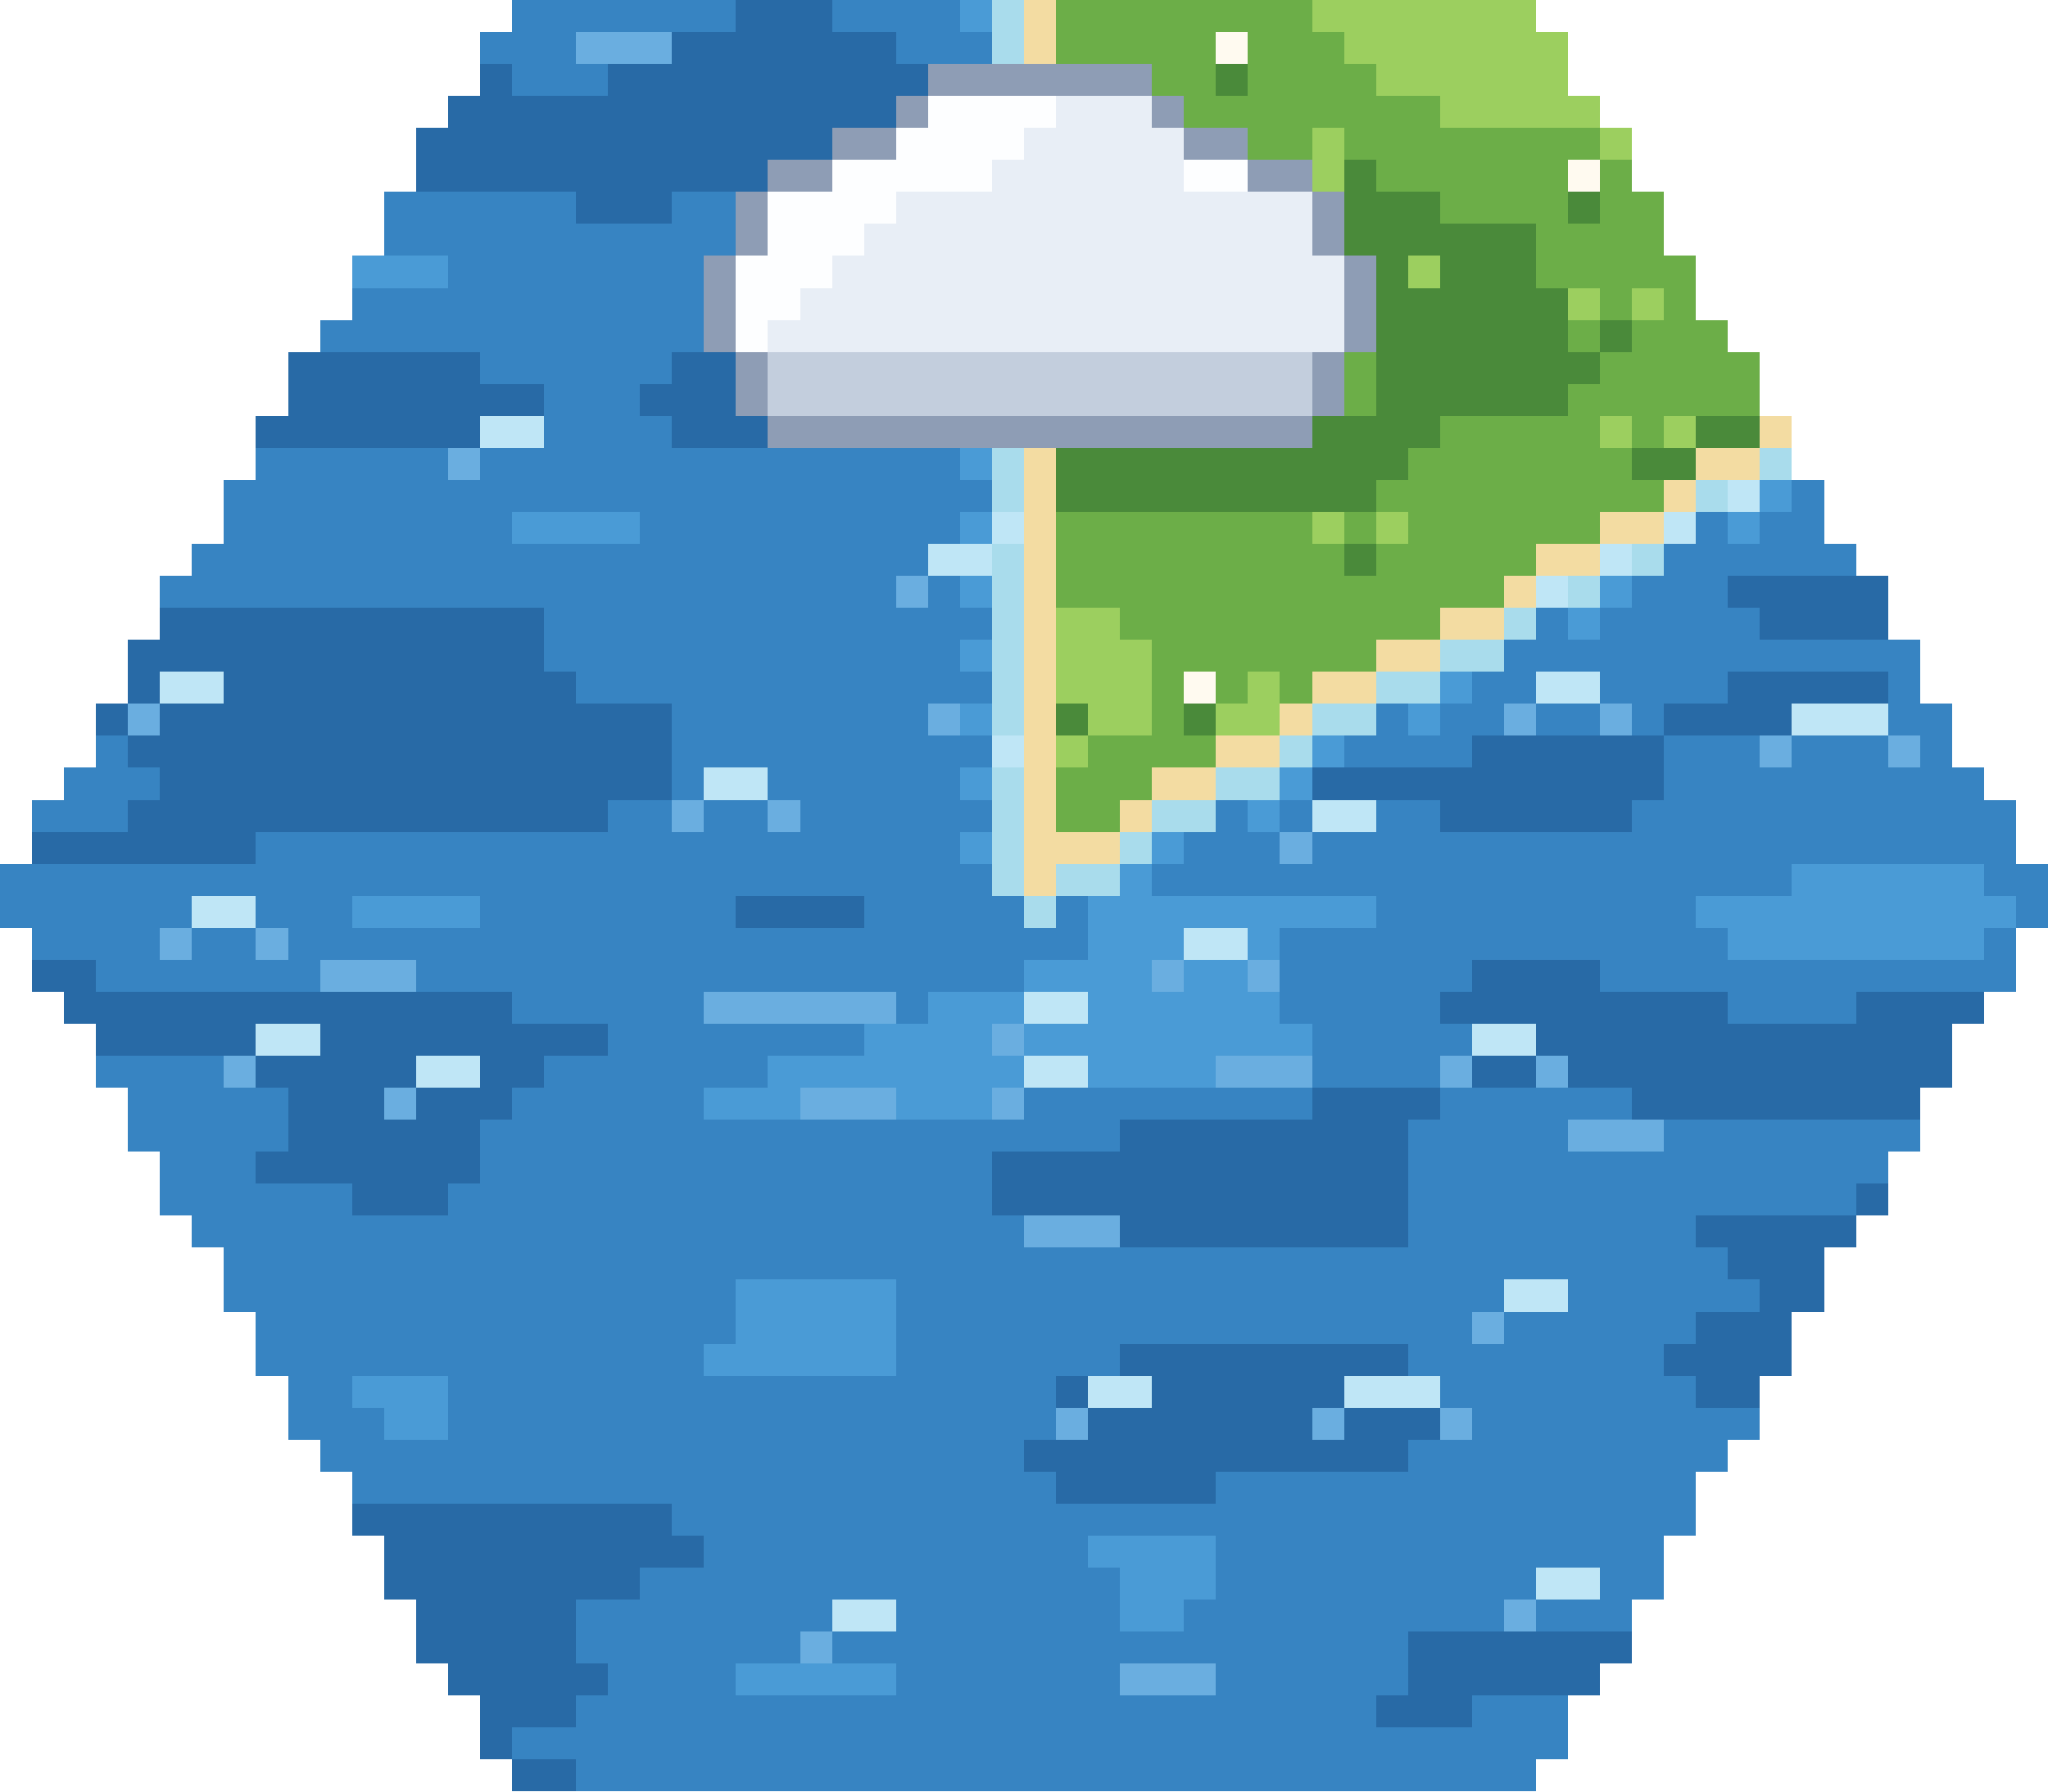
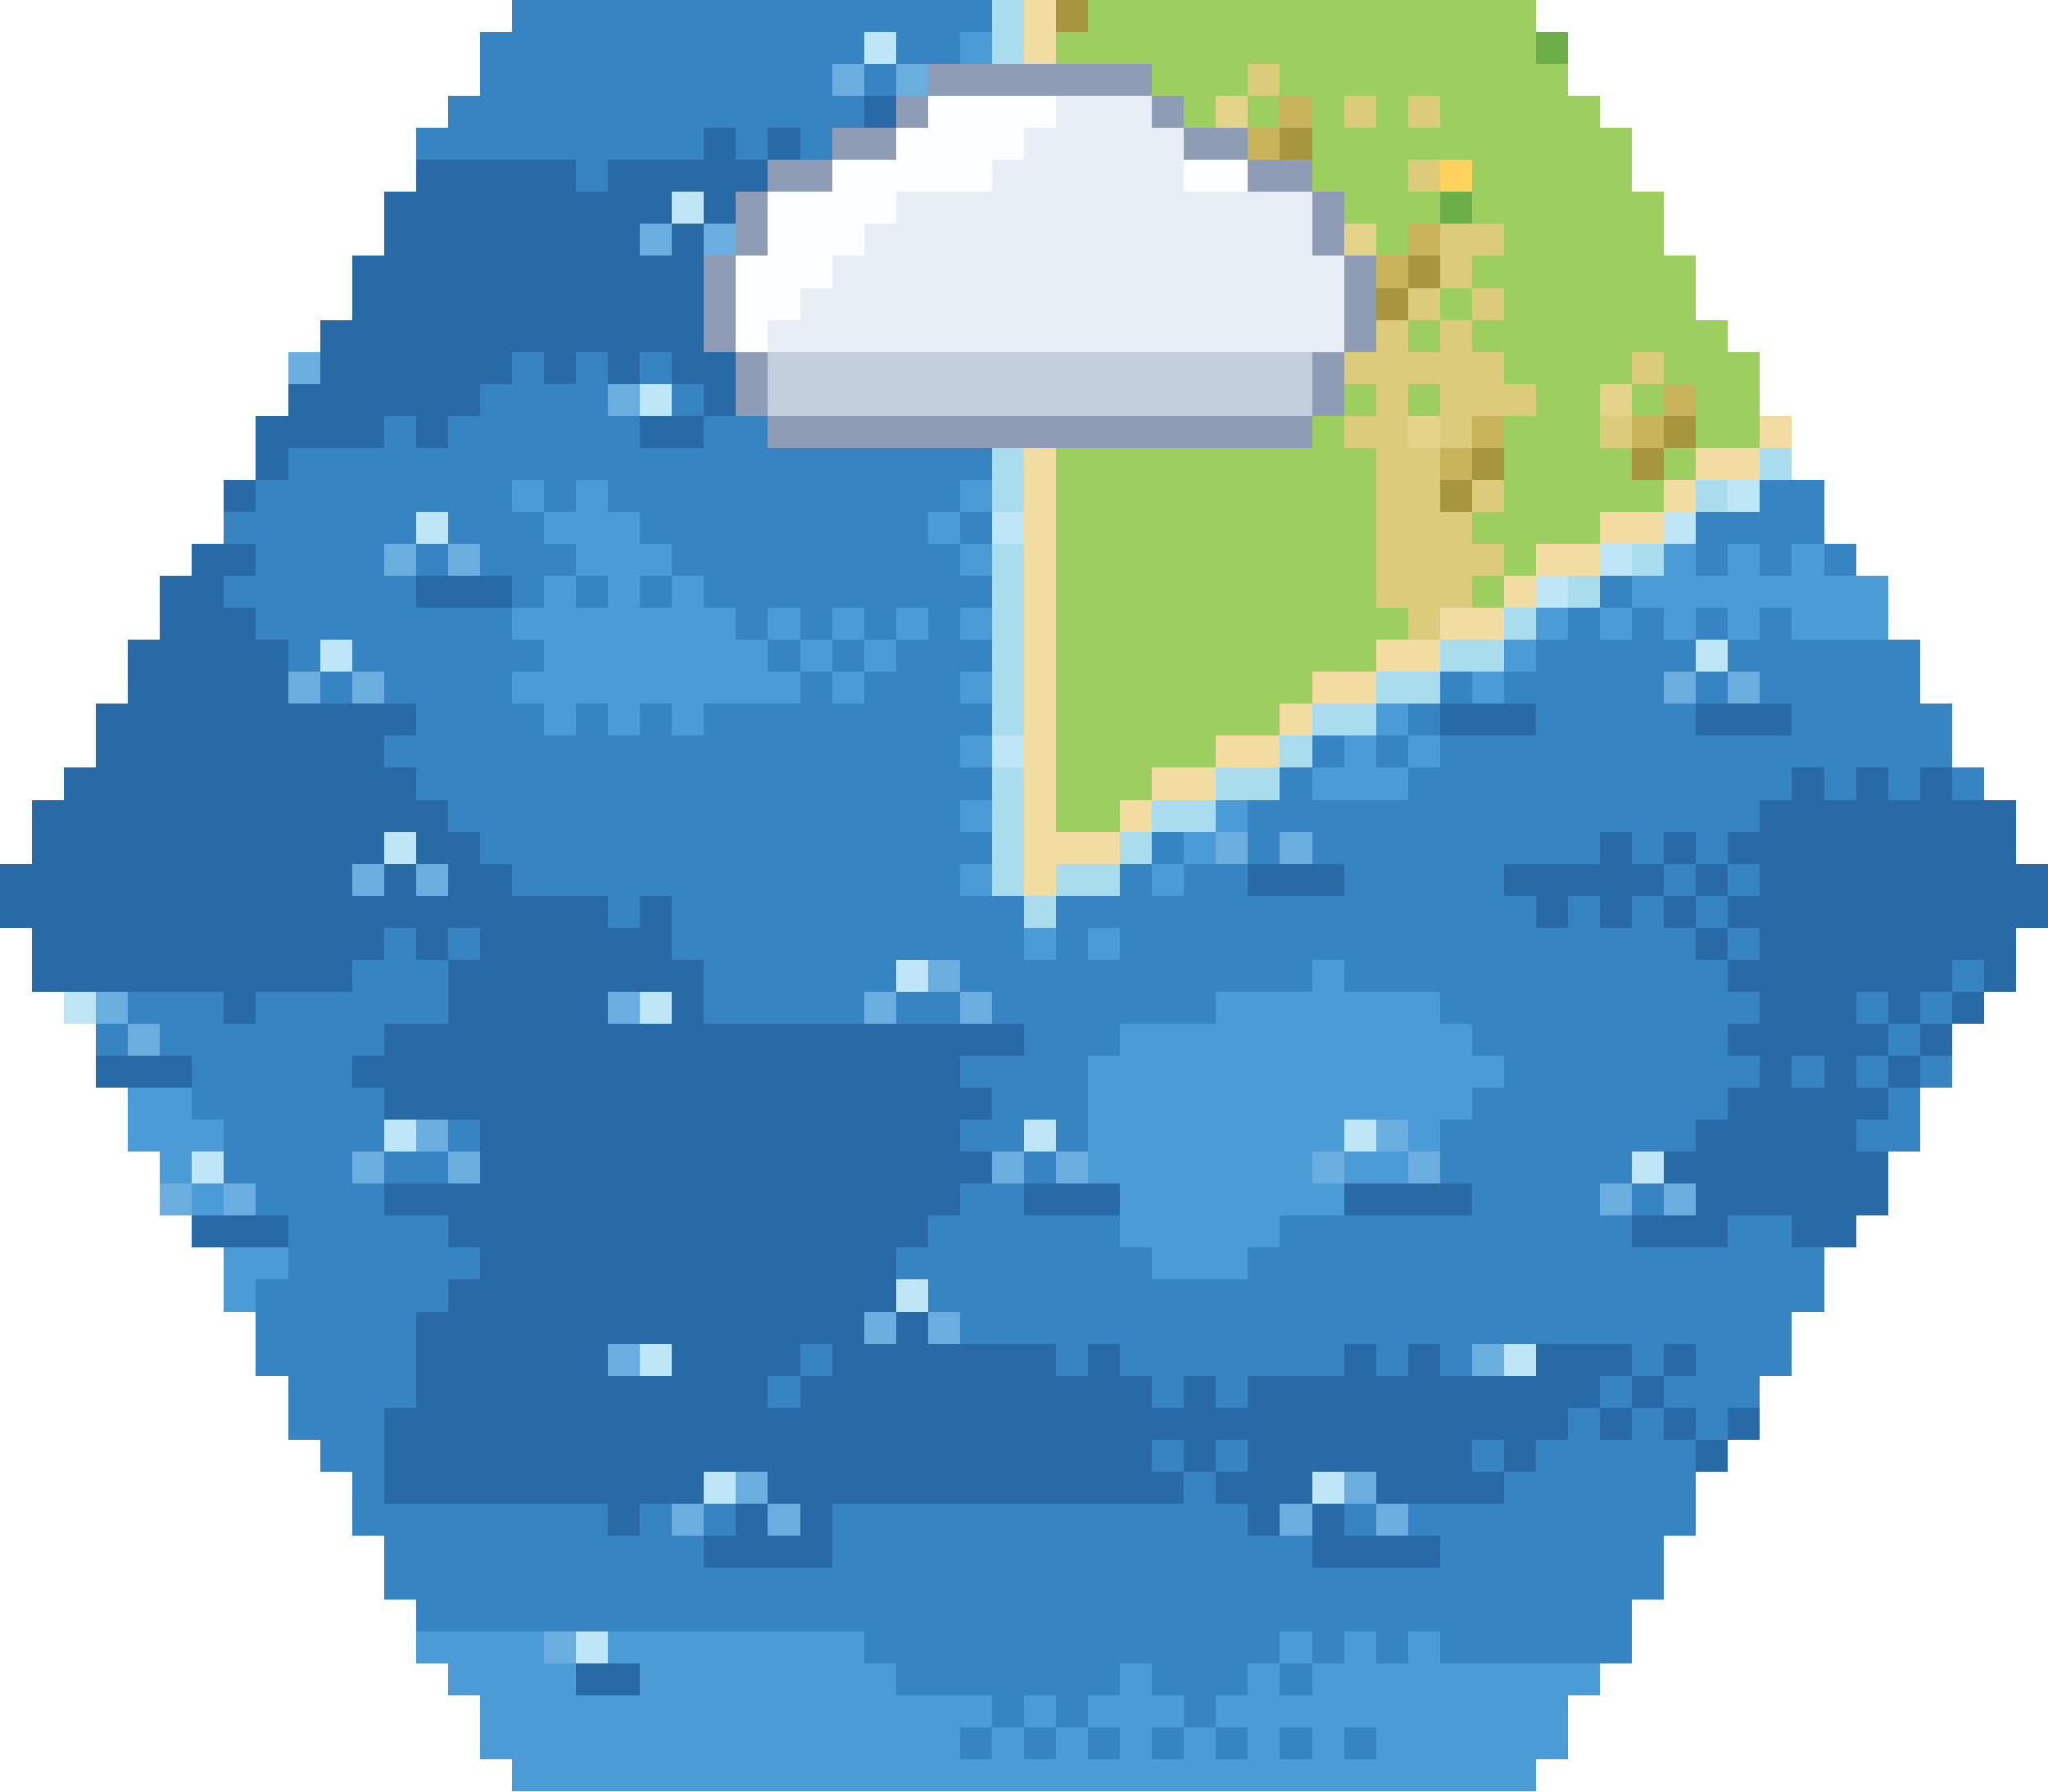
<svg xmlns="http://www.w3.org/2000/svg" viewBox="0 0 64 56" shape-rendering="crispEdges">
-   <path fill="#3784c2" d="M16 0h7v1h-7zM26 0h4v1h-4zM15 1h3v1h-3zM28 1h3v1h-3zM16 2h3v1h-3zM12 6h6v1h-6zM21 6h2v1h-2zM12 7h11v1h-11zM14 8h8v1h-8zM11 9h11v1h-11zM10 10h12v1h-12zM15 11h6v1h-6zM17 12h3v1h-3zM17 13h4v1h-4zM8 14h6v1h-6zM15 14h15v1h-15zM7 15h24v1h-24zM56 15h1v1h-1zM7 16h9v1h-9zM20 16h10v1h-10zM53 16h1v1h-1zM55 16h2v1h-2zM6 17h23v1h-23zM52 17h6v1h-6zM5 18h23v1h-23zM29 18h1v1h-1zM51 18h3v1h-3zM17 19h14v1h-14zM48 19h1v1h-1zM50 19h5v1h-5zM17 20h13v1h-13zM47 20h13v1h-13zM18 21h13v1h-13zM46 21h2v1h-2zM50 21h4v1h-4zM59 21h1v1h-1zM21 22h8v1h-8zM43 22h1v1h-1zM45 22h2v1h-2zM48 22h2v1h-2zM51 22h1v1h-1zM59 22h2v1h-2zM3 23h1v1h-1zM21 23h10v1h-10zM42 23h4v1h-4zM52 23h3v1h-3zM56 23h3v1h-3zM60 23h1v1h-1zM2 24h3v1h-3zM21 24h1v1h-1zM24 24h6v1h-6zM52 24h10v1h-10zM1 25h3v1h-3zM19 25h2v1h-2zM22 25h2v1h-2zM25 25h6v1h-6zM38 25h1v1h-1zM40 25h1v1h-1zM43 25h2v1h-2zM51 25h12v1h-12zM8 26h22v1h-22zM37 26h3v1h-3zM41 26h22v1h-22zM0 27h31v1h-31zM36 27h20v1h-20zM62 27h2v1h-2zM0 28h6v1h-6zM8 28h3v1h-3zM15 28h8v1h-8zM27 28h5v1h-5zM33 28h1v1h-1zM43 28h10v1h-10zM63 28h1v1h-1zM1 29h4v1h-4zM6 29h2v1h-2zM9 29h25v1h-25zM40 29h14v1h-14zM62 29h1v1h-1zM3 30h7v1h-7zM13 30h19v1h-19zM40 30h6v1h-6zM50 30h13v1h-13zM16 31h6v1h-6zM28 31h1v1h-1zM40 31h5v1h-5zM54 31h4v1h-4zM19 32h8v1h-8zM41 32h5v1h-5zM3 33h4v1h-4zM17 33h7v1h-7zM41 33h4v1h-4zM4 34h5v1h-5zM16 34h6v1h-6zM32 34h9v1h-9zM45 34h6v1h-6zM4 35h5v1h-5zM15 35h20v1h-20zM44 35h5v1h-5zM52 35h8v1h-8zM5 36h3v1h-3zM15 36h16v1h-16zM44 36h15v1h-15zM5 37h6v1h-6zM14 37h17v1h-17zM44 37h14v1h-14zM6 38h26v1h-26zM44 38h9v1h-9zM7 39h47v1h-47zM7 40h16v1h-16zM28 40h19v1h-19zM49 40h6v1h-6zM8 41h15v1h-15zM28 41h18v1h-18zM47 41h6v1h-6zM8 42h14v1h-14zM28 42h7v1h-7zM44 42h8v1h-8zM9 43h2v1h-2zM14 43h19v1h-19zM45 43h8v1h-8zM9 44h3v1h-3zM14 44h19v1h-19zM46 44h9v1h-9zM10 45h22v1h-22zM44 45h10v1h-10zM11 46h22v1h-22zM38 46h15v1h-15zM21 47h32v1h-32zM22 48h12v1h-12zM38 48h14v1h-14zM20 49h15v1h-15zM38 49h10v1h-10zM50 49h2v1h-2zM18 50h8v1h-8zM28 50h7v1h-7zM37 50h10v1h-10zM48 50h3v1h-3zM18 51h7v1h-7zM26 51h18v1h-18zM19 52h4v1h-4zM28 52h7v1h-7zM38 52h6v1h-6zM18 53h25v1h-25zM46 53h3v1h-3zM16 54h33v1h-33zM18 55h30v1h-30z" />
-   <path fill="#286aa6" d="M23 0h3v1h-3zM21 1h7v1h-7zM15 2h1v1h-1zM19 2h10v1h-10zM14 3h14v1h-14zM13 4h13v1h-13zM13 5h11v1h-11zM18 6h3v1h-3zM9 11h6v1h-6zM21 11h2v1h-2zM9 12h8v1h-8zM20 12h3v1h-3zM8 13h7v1h-7zM21 13h3v1h-3zM54 18h5v1h-5zM5 19h12v1h-12zM55 19h4v1h-4zM4 20h13v1h-13zM4 21h1v1h-1zM7 21h11v1h-11zM54 21h5v1h-5zM3 22h1v1h-1zM5 22h16v1h-16zM52 22h4v1h-4zM4 23h17v1h-17zM46 23h6v1h-6zM5 24h16v1h-16zM41 24h11v1h-11zM4 25h15v1h-15zM45 25h6v1h-6zM1 26h7v1h-7zM23 28h4v1h-4zM1 30h2v1h-2zM46 30h4v1h-4zM2 31h14v1h-14zM45 31h9v1h-9zM58 31h4v1h-4zM3 32h5v1h-5zM10 32h9v1h-9zM48 32h13v1h-13zM8 33h5v1h-5zM15 33h2v1h-2zM46 33h2v1h-2zM49 33h12v1h-12zM9 34h3v1h-3zM13 34h3v1h-3zM41 34h4v1h-4zM51 34h9v1h-9zM9 35h6v1h-6zM35 35h9v1h-9zM8 36h7v1h-7zM31 36h13v1h-13zM11 37h3v1h-3zM31 37h13v1h-13zM58 37h1v1h-1zM35 38h9v1h-9zM53 38h5v1h-5zM54 39h3v1h-3zM55 40h2v1h-2zM53 41h3v1h-3zM35 42h9v1h-9zM52 42h4v1h-4zM33 43h1v1h-1zM36 43h6v1h-6zM53 43h2v1h-2zM34 44h7v1h-7zM42 44h3v1h-3zM32 45h12v1h-12zM33 46h5v1h-5zM11 47h10v1h-10zM12 48h10v1h-10zM12 49h8v1h-8zM13 50h5v1h-5zM13 51h5v1h-5zM44 51h7v1h-7zM14 52h5v1h-5zM44 52h6v1h-6zM15 53h3v1h-3zM43 53h3v1h-3zM15 54h1v1h-1zM16 55h2v1h-2z" />
-   <path fill="#4a9bd6" d="M30 0h1v1h-1zM11 8h3v1h-3zM30 14h1v1h-1zM55 15h1v1h-1zM16 16h4v1h-4zM30 16h1v1h-1zM54 16h1v1h-1zM30 18h1v1h-1zM50 18h1v1h-1zM49 19h1v1h-1zM30 20h1v1h-1zM45 21h1v1h-1zM30 22h1v1h-1zM44 22h1v1h-1zM41 23h1v1h-1zM30 24h1v1h-1zM40 24h1v1h-1zM39 25h1v1h-1zM30 26h1v1h-1zM36 26h1v1h-1zM35 27h1v1h-1zM56 27h6v1h-6zM11 28h4v1h-4zM34 28h9v1h-9zM53 28h10v1h-10zM34 29h3v1h-3zM39 29h1v1h-1zM54 29h8v1h-8zM32 30h4v1h-4zM37 30h2v1h-2zM29 31h3v1h-3zM34 31h6v1h-6zM27 32h4v1h-4zM32 32h9v1h-9zM24 33h8v1h-8zM34 33h4v1h-4zM22 34h3v1h-3zM28 34h3v1h-3zM23 40h5v1h-5zM23 41h5v1h-5zM22 42h6v1h-6zM11 43h3v1h-3zM12 44h2v1h-2zM34 48h4v1h-4zM35 49h3v1h-3zM35 50h2v1h-2zM23 52h5v1h-5z" />
+   <path fill="#3784c2" d="M16 0h15v1h-15zM15 1h12v1h-12zM28 1h2v1h-2zM15 2h11v1h-11zM27 2h1v1h-1zM14 3h13v1h-13zM13 4h9v1h-9zM23 4h1v1h-1zM25 4h1v1h-1zM18 5h1v1h-1zM16 11h1v1h-1zM18 11h1v1h-1zM20 11h1v1h-1zM15 12h4v1h-4zM21 12h1v1h-1zM12 13h1v1h-1zM14 13h6v1h-6zM22 13h2v1h-2zM9 14h22v1h-22zM8 15h8v1h-8zM17 15h1v1h-1zM19 15h11v1h-11zM55 15h2v1h-2zM7 16h6v1h-6zM14 16h3v1h-3zM20 16h9v1h-9zM30 16h1v1h-1zM53 16h4v1h-4zM8 17h4v1h-4zM13 17h1v1h-1zM15 17h3v1h-3zM21 17h9v1h-9zM53 17h1v1h-1zM55 17h1v1h-1zM57 17h1v1h-1zM7 18h6v1h-6zM16 18h1v1h-1zM18 18h1v1h-1zM20 18h1v1h-1zM22 18h9v1h-9zM50 18h1v1h-1zM8 19h8v1h-8zM23 19h1v1h-1zM25 19h1v1h-1zM27 19h1v1h-1zM29 19h1v1h-1zM49 19h1v1h-1zM51 19h1v1h-1zM53 19h1v1h-1zM55 19h1v1h-1zM9 20h1v1h-1zM11 20h6v1h-6zM24 20h1v1h-1zM26 20h1v1h-1zM28 20h3v1h-3zM48 20h5v1h-5zM54 20h6v1h-6zM10 21h1v1h-1zM12 21h4v1h-4zM25 21h1v1h-1zM27 21h3v1h-3zM45 21h1v1h-1zM47 21h5v1h-5zM53 21h1v1h-1zM55 21h5v1h-5zM13 22h4v1h-4zM18 22h1v1h-1zM20 22h1v1h-1zM22 22h9v1h-9zM44 22h1v1h-1zM48 22h5v1h-5zM56 22h5v1h-5zM12 23h18v1h-18zM41 23h1v1h-1zM43 23h1v1h-1zM45 23h16v1h-16zM13 24h18v1h-18zM40 24h1v1h-1zM44 24h12v1h-12zM57 24h1v1h-1zM59 24h1v1h-1zM61 24h1v1h-1zM14 25h16v1h-16zM39 25h16v1h-16zM15 26h16v1h-16zM36 26h1v1h-1zM39 26h1v1h-1zM41 26h9v1h-9zM51 26h1v1h-1zM53 26h1v1h-1zM16 27h14v1h-14zM35 27h1v1h-1zM37 27h2v1h-2zM42 27h5v1h-5zM52 27h1v1h-1zM54 27h1v1h-1zM19 28h1v1h-1zM21 28h11v1h-11zM33 28h15v1h-15zM49 28h1v1h-1zM51 28h1v1h-1zM53 28h1v1h-1zM12 29h1v1h-1zM14 29h1v1h-1zM21 29h11v1h-11zM33 29h1v1h-1zM35 29h18v1h-18zM54 29h1v1h-1zM11 30h3v1h-3zM22 30h6v1h-6zM30 30h11v1h-11zM42 30h12v1h-12zM61 30h1v1h-1zM4 31h3v1h-3zM8 31h6v1h-6zM22 31h5v1h-5zM28 31h2v1h-2zM31 31h7v1h-7zM45 31h10v1h-10zM58 31h1v1h-1zM60 31h1v1h-1zM3 32h1v1h-1zM5 32h7v1h-7zM32 32h3v1h-3zM46 32h8v1h-8zM59 32h1v1h-1zM6 33h5v1h-5zM30 33h4v1h-4zM47 33h8v1h-8zM56 33h1v1h-1zM58 33h1v1h-1zM60 33h1v1h-1zM6 34h6v1h-6zM31 34h3v1h-3zM46 34h8v1h-8zM59 34h1v1h-1zM7 35h5v1h-5zM14 35h1v1h-1zM30 35h2v1h-2zM33 35h1v1h-1zM45 35h8v1h-8zM58 35h2v1h-2zM7 36h4v1h-4zM12 36h2v1h-2zM32 36h1v1h-1zM45 36h6v1h-6zM8 37h4v1h-4zM30 37h2v1h-2zM46 37h4v1h-4zM51 37h1v1h-1zM9 38h5v1h-5zM29 38h6v1h-6zM40 38h11v1h-11zM54 38h2v1h-2zM9 39h6v1h-6zM28 39h8v1h-8zM39 39h18v1h-18zM8 40h6v1h-6zM29 40h28v1h-28zM8 41h5v1h-5zM30 41h26v1h-26zM8 42h5v1h-5zM25 42h1v1h-1zM33 42h1v1h-1zM35 42h7v1h-7zM43 42h1v1h-1zM45 42h1v1h-1zM51 42h1v1h-1zM53 42h3v1h-3zM9 43h4v1h-4zM24 43h1v1h-1zM36 43h1v1h-1zM38 43h1v1h-1zM50 43h1v1h-1zM52 43h3v1h-3zM9 44h3v1h-3zM49 44h1v1h-1zM51 44h1v1h-1zM53 44h1v1h-1zM10 45h2v1h-2zM36 45h1v1h-1zM38 45h1v1h-1zM46 45h1v1h-1zM48 45h5v1h-5zM11 46h1v1h-1zM37 46h1v1h-1zM47 46h6v1h-6zM11 47h8v1h-8zM20 47h1v1h-1zM22 47h1v1h-1zM26 47h13v1h-13zM42 47h1v1h-1zM44 47h9v1h-9zM12 48h10v1h-10zM26 48h15v1h-15zM45 48h7v1h-7zM12 49h40v1h-40zM13 50h38v1h-38zM27 51h13v1h-13zM41 51h1v1h-1zM43 51h1v1h-1zM45 51h6v1h-6zM28 52h7v1h-7zM36 52h3v1h-3zM40 52h1v1h-1zM31 53h1v1h-1zM33 53h1v1h-1zM37 53h1v1h-1zM30 54h1v1h-1zM32 54h1v1h-1zM34 54h1v1h-1zM36 54h1v1h-1zM38 54h1v1h-1zM40 54h1v1h-1zM42 54h1v1h-1z" />
  <path fill="#a9dcec" d="M31 0h1v1h-1zM31 1h1v1h-1zM31 14h1v1h-1zM55 14h1v1h-1zM31 15h1v1h-1zM53 15h1v1h-1zM31 17h1v1h-1zM51 17h1v1h-1zM31 18h1v1h-1zM49 18h1v1h-1zM31 19h1v1h-1zM47 19h1v1h-1zM31 20h1v1h-1zM45 20h2v1h-2zM31 21h1v1h-1zM43 21h2v1h-2zM31 22h1v1h-1zM41 22h2v1h-2zM40 23h1v1h-1zM31 24h1v1h-1zM38 24h2v1h-2zM31 25h1v1h-1zM36 25h2v1h-2zM31 26h1v1h-1zM35 26h1v1h-1zM31 27h1v1h-1zM33 27h2v1h-2zM32 28h1v1h-1z" />
  <path fill="#f3dca2" d="M32 0h1v1h-1zM32 1h1v1h-1zM55 13h1v1h-1zM32 14h1v1h-1zM53 14h2v1h-2zM32 15h1v1h-1zM52 15h1v1h-1zM32 16h1v1h-1zM50 16h2v1h-2zM32 17h1v1h-1zM48 17h2v1h-2zM32 18h1v1h-1zM47 18h1v1h-1zM32 19h1v1h-1zM45 19h2v1h-2zM32 20h1v1h-1zM43 20h2v1h-2zM32 21h1v1h-1zM41 21h2v1h-2zM32 22h1v1h-1zM40 22h1v1h-1zM32 23h1v1h-1zM38 23h2v1h-2zM32 24h1v1h-1zM36 24h2v1h-2zM32 25h1v1h-1zM35 25h1v1h-1zM32 26h3v1h-3zM32 27h1v1h-1z" />
-   <path fill="#6cae48" d="M33 0h8v1h-8zM33 1h5v1h-5zM39 1h3v1h-3zM36 2h2v1h-2zM39 2h4v1h-4zM37 3h8v1h-8zM39 4h2v1h-2zM42 4h8v1h-8zM43 5h6v1h-6zM50 5h1v1h-1zM45 6h4v1h-4zM50 6h2v1h-2zM48 7h4v1h-4zM48 8h5v1h-5zM50 9h1v1h-1zM52 9h1v1h-1zM49 10h1v1h-1zM51 10h3v1h-3zM42 11h1v1h-1zM50 11h5v1h-5zM42 12h1v1h-1zM49 12h6v1h-6zM45 13h5v1h-5zM51 13h1v1h-1zM44 14h7v1h-7zM43 15h9v1h-9zM33 16h8v1h-8zM42 16h1v1h-1zM44 16h6v1h-6zM33 17h9v1h-9zM43 17h5v1h-5zM33 18h14v1h-14zM35 19h10v1h-10zM36 20h7v1h-7zM36 21h1v1h-1zM38 21h1v1h-1zM40 21h1v1h-1zM36 22h1v1h-1zM34 23h4v1h-4zM33 24h3v1h-3zM33 25h2v1h-2z" />
-   <path fill="#9ccf5f" d="M41 0h7v1h-7zM42 1h7v1h-7zM43 2h6v1h-6zM45 3h5v1h-5zM41 4h1v1h-1zM50 4h1v1h-1zM41 5h1v1h-1zM44 8h1v1h-1zM49 9h1v1h-1zM51 9h1v1h-1zM50 13h1v1h-1zM52 13h1v1h-1zM41 16h1v1h-1zM43 16h1v1h-1zM33 19h2v1h-2zM33 20h3v1h-3zM33 21h3v1h-3zM39 21h1v1h-1zM34 22h2v1h-2zM38 22h2v1h-2zM33 23h1v1h-1z" />
-   <path fill="#6aaee0" d="M18 1h3v1h-3zM14 14h1v1h-1zM28 18h1v1h-1zM4 22h1v1h-1zM29 22h1v1h-1zM47 22h1v1h-1zM50 22h1v1h-1zM55 23h1v1h-1zM59 23h1v1h-1zM21 25h1v1h-1zM24 25h1v1h-1zM40 26h1v1h-1zM5 29h1v1h-1zM8 29h1v1h-1zM10 30h3v1h-3zM36 30h1v1h-1zM39 30h1v1h-1zM22 31h6v1h-6zM31 32h1v1h-1zM7 33h1v1h-1zM38 33h3v1h-3zM45 33h1v1h-1zM48 33h1v1h-1zM12 34h1v1h-1zM25 34h3v1h-3zM31 34h1v1h-1zM49 35h3v1h-3zM32 38h3v1h-3zM46 41h1v1h-1zM33 44h1v1h-1zM41 44h1v1h-1zM45 44h1v1h-1zM47 50h1v1h-1zM25 51h1v1h-1zM35 52h3v1h-3z" />
-   <path fill="#fffaf0" d="M38 1h1v1h-1zM49 5h1v1h-1zM37 21h1v1h-1z" />
+   <path fill="#a8963f" d="M33 0h1v1h-1zM40 4h1v1h-1zM44 8h1v1h-1zM43 9h1v1h-1zM52 13h1v1h-1zM46 14h1v1h-1zM51 14h1v1h-1zM45 15h1v1h-1z" />
+   <path fill="#9ccf5f" d="M34 0h14v1h-14zM33 1h15v1h-15zM36 2h3v1h-3zM40 2h9v1h-9zM37 3h1v1h-1zM39 3h1v1h-1zM41 3h1v1h-1zM43 3h1v1h-1zM45 3h5v1h-5zM41 4h10v1h-10zM41 5h3v1h-3zM46 5h5v1h-5zM42 6h3v1h-3zM46 6h6v1h-6zM43 7h1v1h-1zM47 7h5v1h-5zM46 8h7v1h-7zM45 9h1v1h-1zM47 9h6v1h-6zM44 10h1v1h-1zM46 10h8v1h-8zM47 11h4v1h-4zM52 11h3v1h-3zM42 12h1v1h-1zM44 12h1v1h-1zM48 12h2v1h-2zM51 12h1v1h-1zM53 12h2v1h-2zM41 13h1v1h-1zM47 13h3v1h-3zM53 13h2v1h-2zM33 14h10v1h-10zM47 14h4v1h-4zM52 14h1v1h-1zM33 15h10v1h-10zM47 15h5v1h-5zM33 16h10v1h-10zM46 16h4v1h-4zM33 17h10v1h-10zM47 17h1v1h-1zM33 18h10v1h-10zM46 18h1v1h-1zM33 19h11v1h-11zM33 20h10v1h-10zM33 21h8v1h-8zM33 22h7v1h-7zM33 23h5v1h-5zM33 24h3v1h-3zM33 25h2v1h-2z" />
+   <path fill="#bfe6f6" d="M27 1h1v1h-1zM21 6h1v1h-1zM20 12h1v1h-1zM54 15h1v1h-1zM13 16h1v1h-1zM31 16h1v1h-1zM52 16h1v1h-1zM50 17h1v1h-1zM48 18h1v1h-1zM10 20h1v1h-1zM53 20h1v1h-1zM31 23h1v1h-1zM12 26h1v1h-1zM28 30h1v1h-1zM2 31h1v1h-1zM20 31h1v1h-1zM12 35h1v1h-1zM32 35h1v1h-1zM42 35h1v1h-1zM6 36h1v1h-1zM51 36h1v1h-1zM28 40h1v1h-1zM20 42h1v1h-1zM47 42h1v1h-1zM22 46h1v1h-1zM41 46h1v1h-1zM18 51h1v1h-1z" />
+   <path fill="#4a9bd6" d="M30 1h1v1h-1zM16 15h1v1h-1zM18 15h1v1h-1zM30 15h1v1h-1zM17 16h3v1h-3zM29 16h1v1h-1zM18 17h3v1h-3zM30 17h1v1h-1zM52 17h1v1h-1zM54 17h1v1h-1zM56 17h1v1h-1zM17 18h1v1h-1zM19 18h1v1h-1zM21 18h1v1h-1zM51 18h8v1h-8zM16 19h7v1h-7zM24 19h1v1h-1zM26 19h1v1h-1zM28 19h1v1h-1zM30 19h1v1h-1zM48 19h1v1h-1zM50 19h1v1h-1zM52 19h1v1h-1zM54 19h1v1h-1zM56 19h3v1h-3zM17 20h7v1h-7zM25 20h1v1h-1zM27 20h1v1h-1zM47 20h1v1h-1zM16 21h9v1h-9zM26 21h1v1h-1zM30 21h1v1h-1zM46 21h1v1h-1zM17 22h1v1h-1zM19 22h1v1h-1zM21 22h1v1h-1zM43 22h1v1h-1zM30 23h1v1h-1zM42 23h1v1h-1zM44 23h1v1h-1zM41 24h3v1h-3zM30 25h1v1h-1zM38 25h1v1h-1zM37 26h1v1h-1zM30 27h1v1h-1zM36 27h1v1h-1zM32 29h1v1h-1zM34 29h1v1h-1zM41 30h1v1h-1zM38 31h7v1h-7zM35 32h11v1h-11zM34 33h13v1h-13zM4 34h2v1h-2zM34 34h12v1h-12zM4 35h3v1h-3zM34 35h8v1h-8zM44 35h1v1h-1zM5 36h1v1h-1zM34 36h7v1h-7zM42 36h2v1h-2zM6 37h1v1h-1zM35 37h7v1h-7zM35 38h5v1h-5zM7 39h2v1h-2zM36 39h3v1h-3zM7 40h1v1h-1zM13 51h4v1h-4zM19 51h8v1h-8zM40 51h1v1h-1zM42 51h1v1h-1zM44 51h1v1h-1zM14 52h4v1h-4zM20 52h8v1h-8zM35 52h1v1h-1zM39 52h1v1h-1zM41 52h9v1h-9zM15 53h16v1h-16zM32 53h1v1h-1zM34 53h3v1h-3zM38 53h11v1h-11zM15 54h15v1h-15zM31 54h1v1h-1zM33 54h1v1h-1zM35 54h1v1h-1zM37 54h1v1h-1zM39 54h1v1h-1zM41 54h1v1h-1zM43 54h6v1h-6zM16 55h32v1h-32z" />
+   <path fill="#6cae48" d="M48 1h1v1h-1zM45 6h1v1h-1z" />
+   <path fill="#6aaee0" d="M26 2h1v1h-1zM28 2h1v1h-1zM20 7h1v1h-1zM22 7h1v1h-1zM9 11h1v1h-1zM19 12h1v1h-1zM12 17h1v1h-1zM14 17h1v1h-1zM9 21h1v1h-1zM11 21h1v1h-1zM52 21h1v1h-1zM54 21h1v1h-1zM38 26h1v1h-1zM40 26h1v1h-1zM11 27h1v1h-1zM13 27h1v1h-1zM29 30h1v1h-1zM3 31h1v1h-1zM19 31h1v1h-1zM27 31h1v1h-1zM30 31h1v1h-1zM4 32h1v1h-1zM13 35h1v1h-1zM43 35h1v1h-1zM11 36h1v1h-1zM14 36h1v1h-1zM31 36h1v1h-1zM33 36h1v1h-1zM41 36h1v1h-1zM44 36h1v1h-1zM5 37h1v1h-1zM7 37h1v1h-1zM50 37h1v1h-1zM52 37h1v1h-1zM27 41h1v1h-1zM29 41h1v1h-1zM19 42h1v1h-1zM46 42h1v1h-1zM23 46h1v1h-1zM42 46h1v1h-1zM21 47h1v1h-1zM24 47h1v1h-1zM40 47h1v1h-1zM43 47h1v1h-1zM17 51h1v1h-1z" />
  <path fill="#8e9db5" d="M29 2h7v1h-7zM28 3h1v1h-1zM36 3h1v1h-1zM26 4h2v1h-2zM37 4h2v1h-2zM24 5h2v1h-2zM39 5h2v1h-2zM23 6h1v1h-1zM41 6h1v1h-1zM23 7h1v1h-1zM41 7h1v1h-1zM22 8h1v1h-1zM42 8h1v1h-1zM22 9h1v1h-1zM42 9h1v1h-1zM22 10h1v1h-1zM42 10h1v1h-1zM23 11h1v1h-1zM41 11h1v1h-1zM23 12h1v1h-1zM41 12h1v1h-1zM24 13h17v1h-17z" />
-   <path fill="#4a8a3a" d="M38 2h1v1h-1zM42 5h1v1h-1zM42 6h3v1h-3zM49 6h1v1h-1zM42 7h6v1h-6zM43 8h1v1h-1zM45 8h3v1h-3zM43 9h6v1h-6zM43 10h6v1h-6zM50 10h1v1h-1zM43 11h7v1h-7zM43 12h6v1h-6zM41 13h4v1h-4zM53 13h2v1h-2zM33 14h11v1h-11zM51 14h2v1h-2zM33 15h10v1h-10zM42 17h1v1h-1zM33 22h1v1h-1zM37 22h1v1h-1z" />
+   <path fill="#dccb7a" d="M39 2h1v1h-1zM42 3h1v1h-1zM44 3h1v1h-1zM44 5h1v1h-1zM45 7h2v1h-2zM45 8h1v1h-1zM44 9h1v1h-1zM46 9h1v1h-1zM43 10h1v1h-1zM45 10h1v1h-1zM42 11h5v1h-5zM51 11h1v1h-1zM43 12h1v1h-1zM45 12h3v1h-3zM42 13h2v1h-2zM45 13h1v1h-1zM50 13h1v1h-1zM43 14h2v1h-2zM43 15h2v1h-2zM46 15h1v1h-1zM43 16h3v1h-3zM43 17h4v1h-4zM43 18h3v1h-3zM44 19h1v1h-1z" />
+   <path fill="#286aa6" d="M27 3h1v1h-1zM22 4h1v1h-1zM24 4h1v1h-1zM13 5h5v1h-5zM19 5h5v1h-5zM12 6h9v1h-9zM22 6h1v1h-1zM12 7h8v1h-8zM21 7h1v1h-1zM11 8h11v1h-11zM11 9h11v1h-11zM10 10h12v1h-12zM10 11h6v1h-6zM17 11h1v1h-1zM19 11h1v1h-1zM21 11h2v1h-2zM9 12h6v1h-6zM22 12h1v1h-1zM8 13h4v1h-4zM13 13h1v1h-1zM20 13h2v1h-2zM8 14h1v1h-1zM7 15h1v1h-1zM6 17h2v1h-2zM5 18h2v1h-2zM13 18h3v1h-3zM5 19h3v1h-3zM4 20h5v1h-5zM4 21h5v1h-5zM3 22h10v1h-10zM45 22h3v1h-3zM53 22h3v1h-3zM3 23h9v1h-9zM2 24h11v1h-11zM56 24h1v1h-1zM58 24h1v1h-1zM60 24h1v1h-1zM1 25h13v1h-13zM55 25h8v1h-8zM1 26h11v1h-11zM13 26h2v1h-2zM50 26h1v1h-1zM52 26h1v1h-1zM54 26h9v1h-9zM0 27h11v1h-11zM12 27h1v1h-1zM14 27h2v1h-2zM39 27h3v1h-3zM47 27h5v1h-5zM53 27h1v1h-1zM55 27h9v1h-9zM0 28h19v1h-19zM20 28h1v1h-1zM48 28h1v1h-1zM50 28h1v1h-1zM52 28h1v1h-1zM54 28h10v1h-10zM1 29h11v1h-11zM13 29h1v1h-1zM15 29h6v1h-6zM53 29h1v1h-1zM55 29h8v1h-8zM1 30h10v1h-10zM14 30h8v1h-8zM54 30h7v1h-7zM62 30h1v1h-1zM7 31h1v1h-1zM14 31h5v1h-5zM21 31h1v1h-1zM55 31h3v1h-3zM59 31h1v1h-1zM61 31h1v1h-1zM12 32h20v1h-20zM54 32h5v1h-5zM60 32h1v1h-1zM3 33h3v1h-3zM11 33h19v1h-19zM55 33h1v1h-1zM57 33h1v1h-1zM59 33h1v1h-1zM12 34h19v1h-19zM54 34h5v1h-5zM15 35h15v1h-15zM53 35h5v1h-5zM15 36h16v1h-16zM52 36h7v1h-7zM12 37h18v1h-18zM32 37h3v1h-3zM42 37h4v1h-4zM53 37h6v1h-6zM6 38h3v1h-3zM14 38h15v1h-15zM51 38h3v1h-3zM56 38h2v1h-2zM15 39h13v1h-13zM14 40h14v1h-14zM13 41h14v1h-14zM28 41h1v1h-1zM13 42h6v1h-6zM21 42h4v1h-4zM26 42h7v1h-7zM34 42h1v1h-1zM42 42h1v1h-1zM44 42h1v1h-1zM48 42h3v1h-3zM52 42h1v1h-1zM13 43h11v1h-11zM25 43h11v1h-11zM37 43h1v1h-1zM39 43h11v1h-11zM51 43h1v1h-1zM12 44h37v1h-37zM50 44h1v1h-1zM52 44h1v1h-1zM54 44h1v1h-1zM12 45h24v1h-24zM37 45h1v1h-1zM39 45h7v1h-7zM47 45h1v1h-1zM53 45h1v1h-1zM12 46h10v1h-10zM24 46h13v1h-13zM38 46h3v1h-3zM43 46h4v1h-4zM19 47h1v1h-1zM23 47h1v1h-1zM25 47h1v1h-1zM39 47h1v1h-1zM41 47h1v1h-1zM22 48h4v1h-4zM41 48h4v1h-4zM18 52h2v1h-2z" />
  <path fill="#fdfeff" d="M29 3h4v1h-4zM28 4h4v1h-4zM26 5h5v1h-5zM37 5h2v1h-2zM24 6h4v1h-4zM24 7h3v1h-3zM23 8h3v1h-3zM23 9h2v1h-2zM23 10h1v1h-1z" />
  <path fill="#e8eef6" d="M33 3h3v1h-3zM32 4h5v1h-5zM31 5h6v1h-6zM28 6h13v1h-13zM27 7h14v1h-14zM26 8h16v1h-16zM25 9h17v1h-17zM24 10h18v1h-18z" />
+   <path fill="#e6d38a" d="M38 3h1v1h-1zM42 7h1v1h-1zM50 12h1v1h-1zM44 13h1v1h-1z" />
+   <path fill="#c9b45c" d="M40 3h1v1h-1zM39 4h1v1h-1zM44 7h1v1h-1zM43 8h1v1h-1zM52 12h1v1h-1zM46 13h1v1h-1zM51 13h1v1h-1zM45 14h1v1h-1z" />
+   <path fill="#ffd25e" d="M45 5h1v1h-1z" />
  <path fill="#c3cedd" d="M24 11h17v1h-17zM24 12h17v1h-17z" />
-   <path fill="#bfe6f6" d="M15 13h2v1h-2zM54 15h1v1h-1zM31 16h1v1h-1zM52 16h1v1h-1zM29 17h2v1h-2zM50 17h1v1h-1zM48 18h1v1h-1zM5 21h2v1h-2zM48 21h2v1h-2zM56 22h3v1h-3zM31 23h1v1h-1zM22 24h2v1h-2zM41 25h2v1h-2zM6 28h2v1h-2zM37 29h2v1h-2zM32 31h2v1h-2zM8 32h2v1h-2zM46 32h2v1h-2zM13 33h2v1h-2zM32 33h2v1h-2zM47 40h2v1h-2zM34 43h2v1h-2zM42 43h3v1h-3zM48 49h2v1h-2zM26 50h2v1h-2z" />
</svg>
